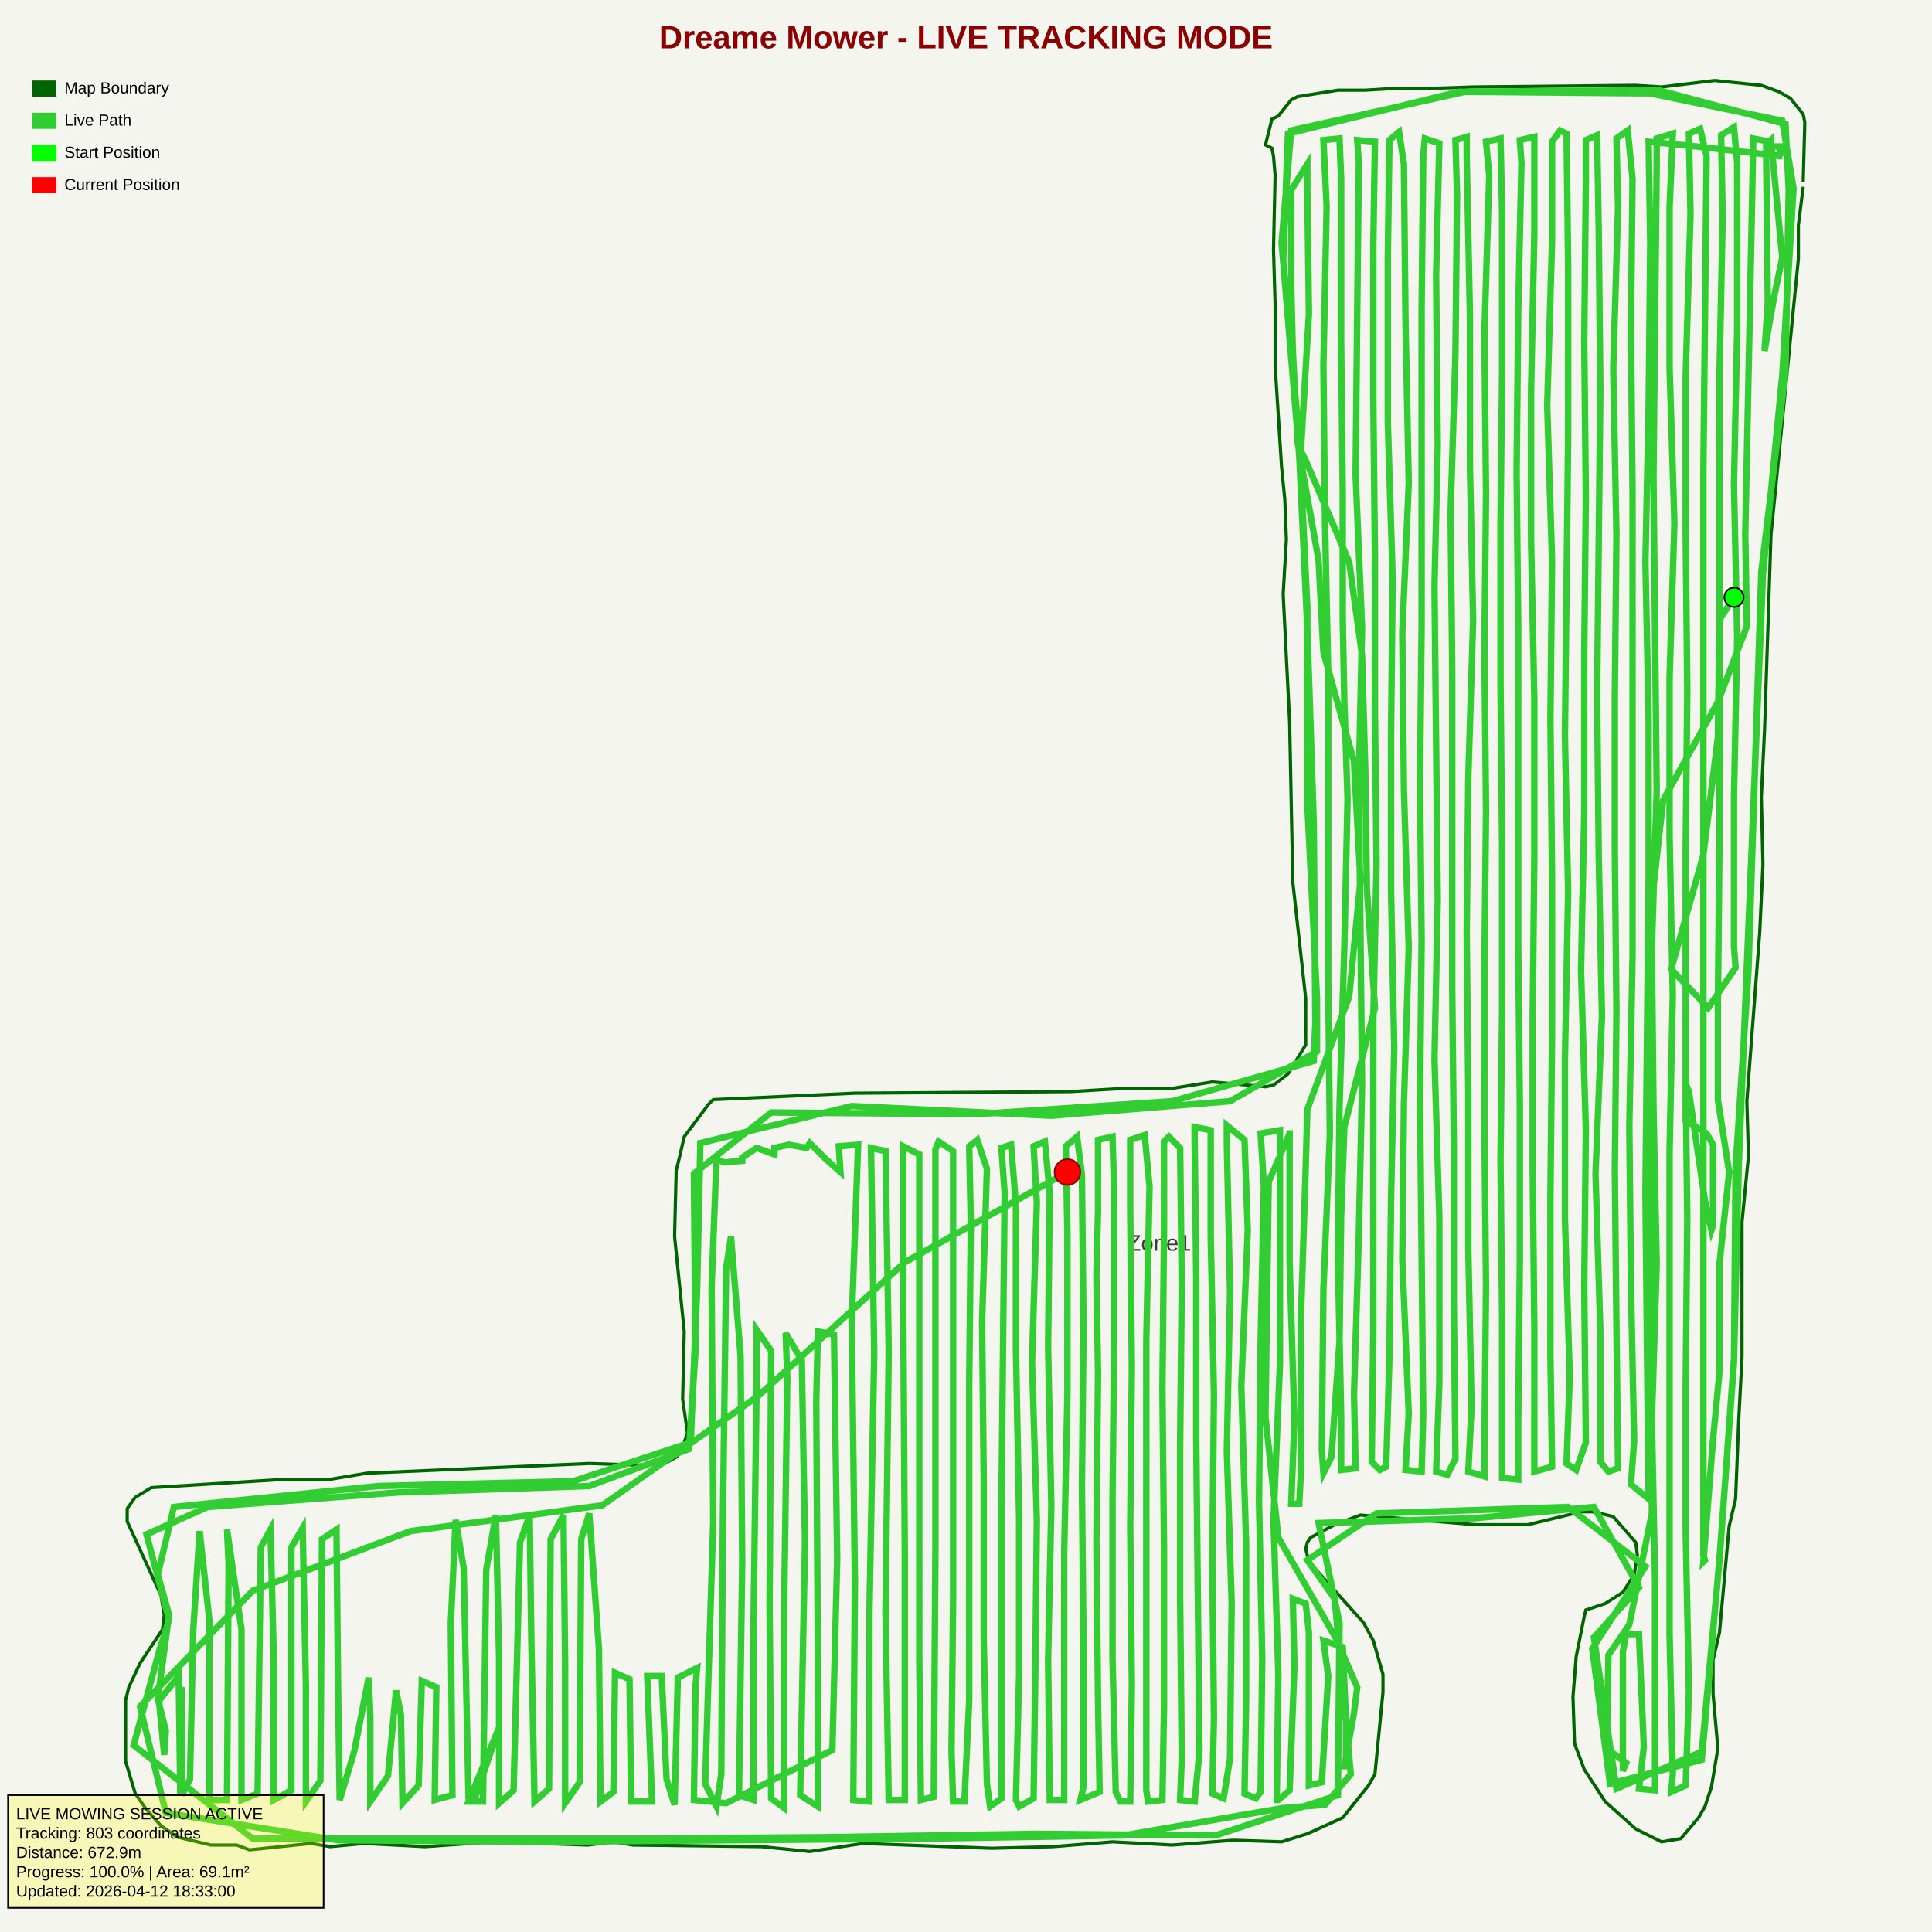
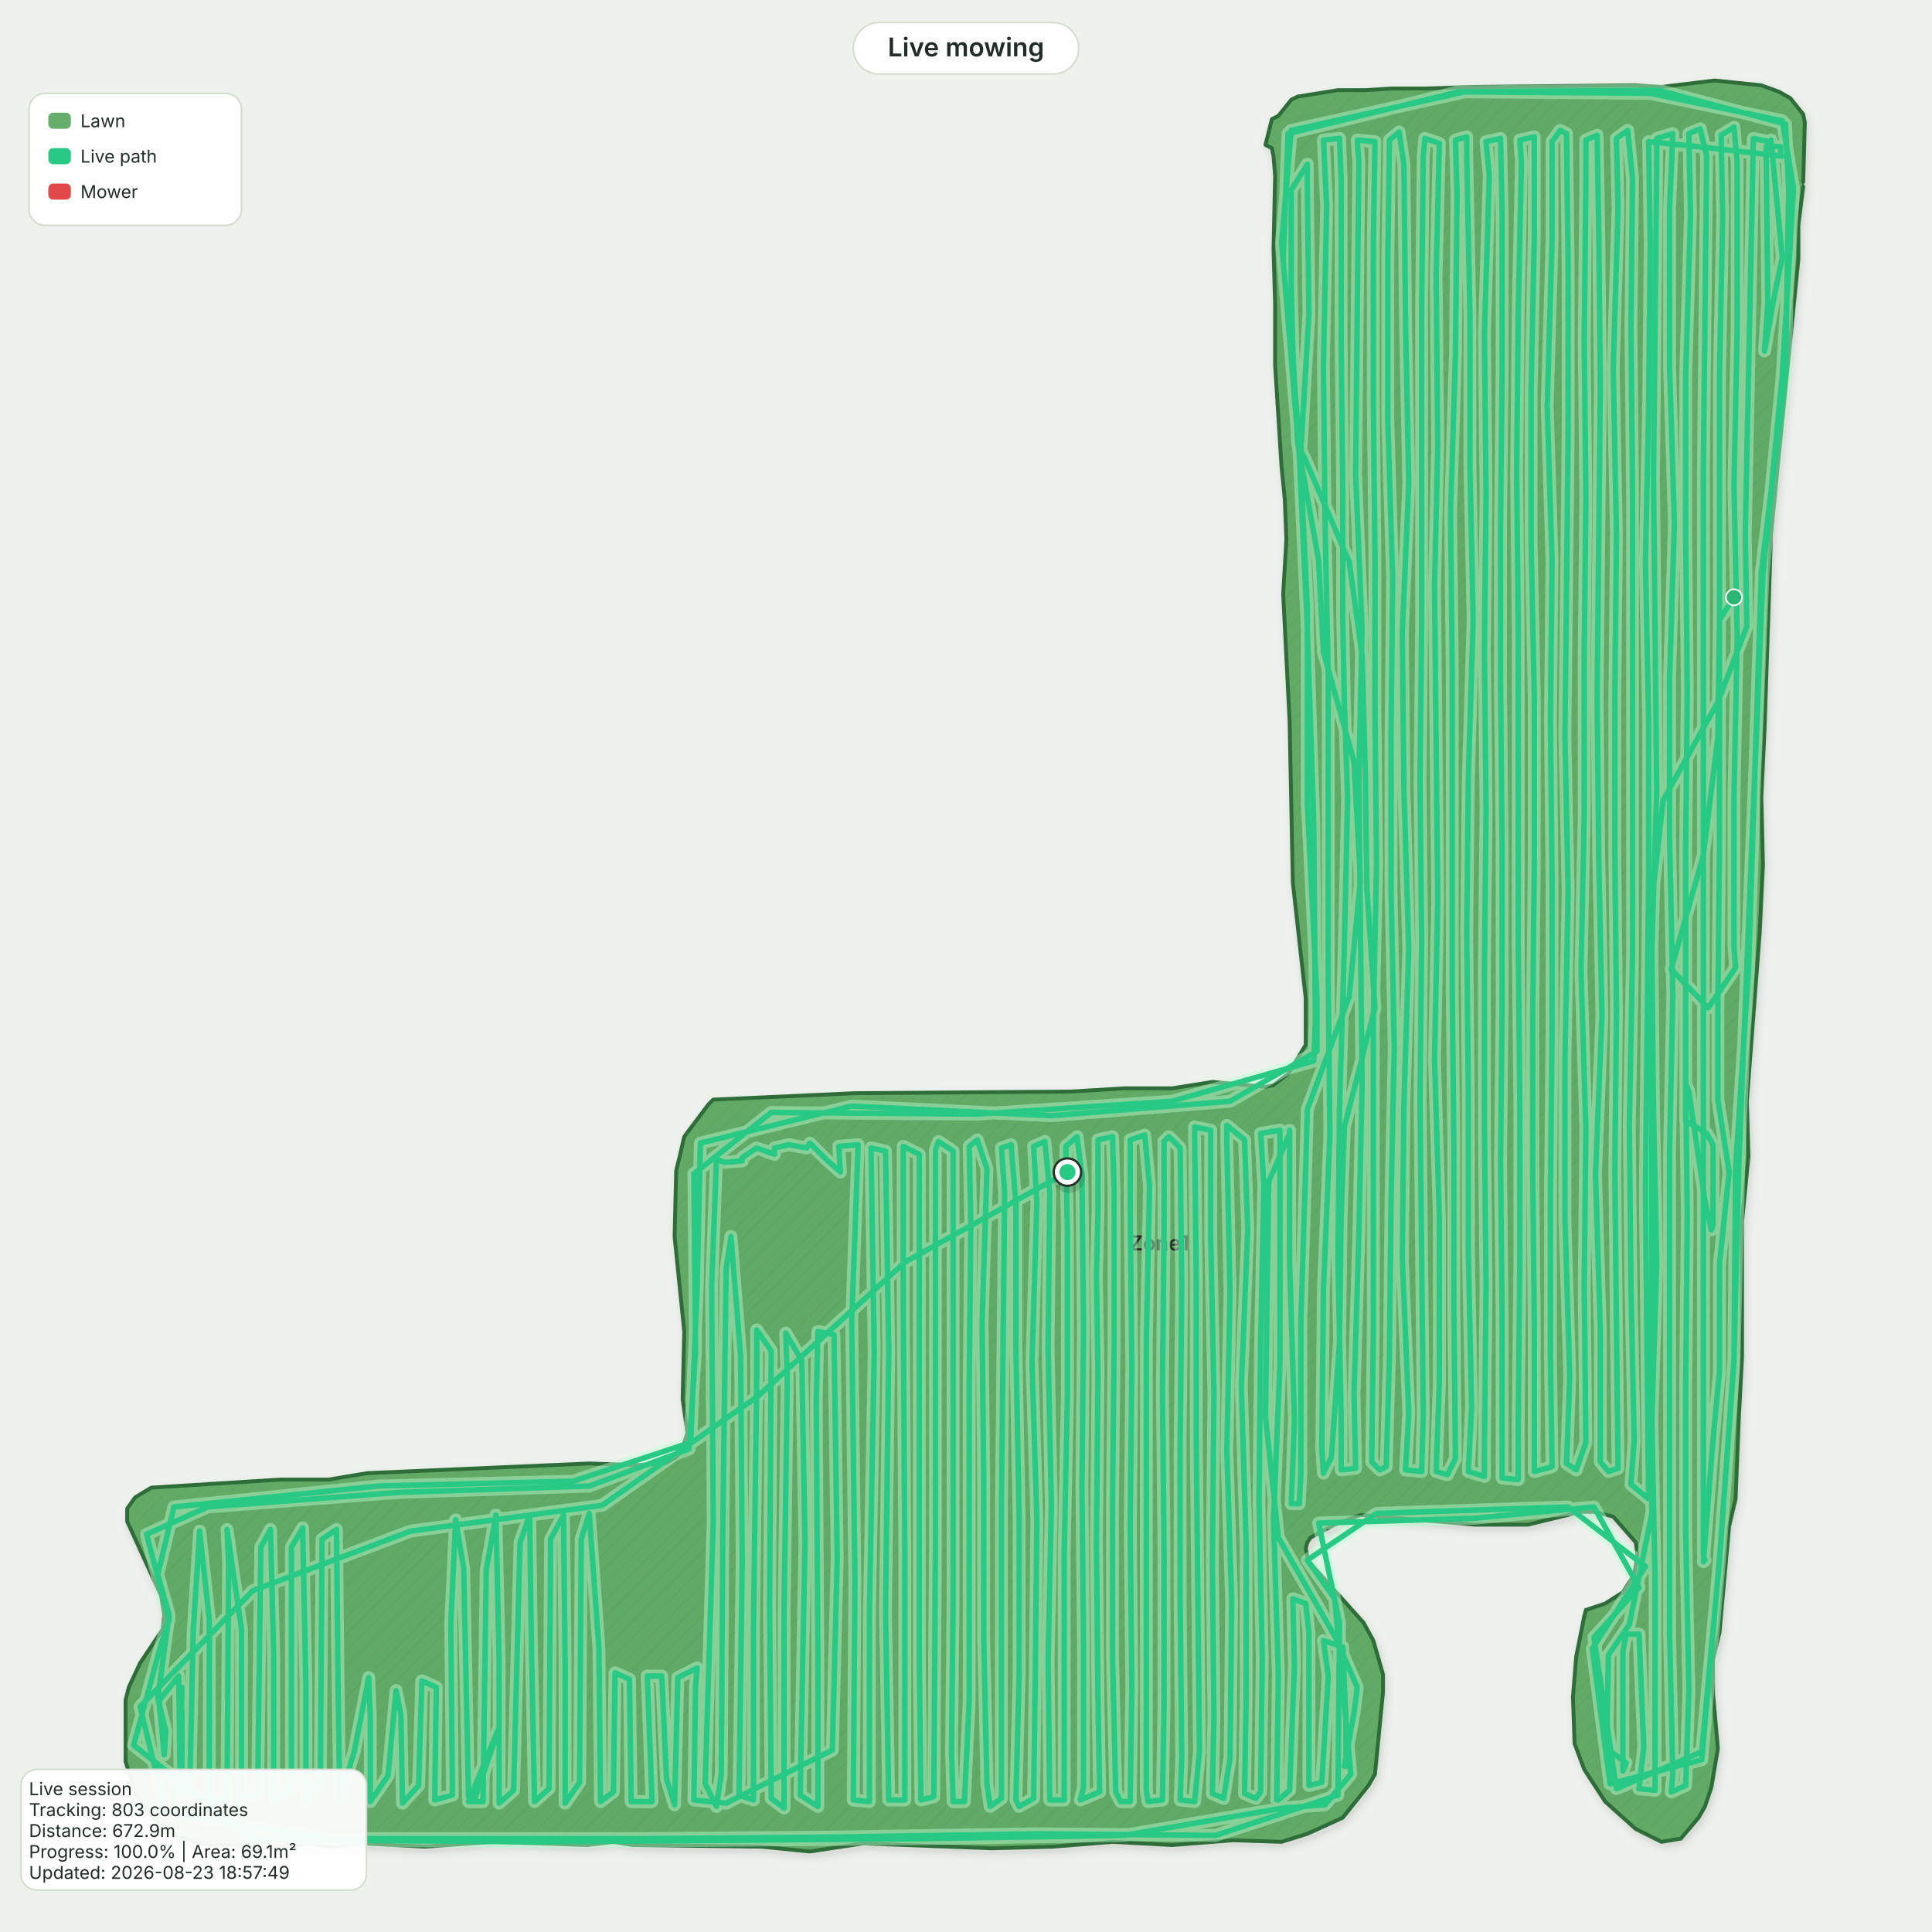
<svg xmlns="http://www.w3.org/2000/svg" width="1200" height="1200" viewBox="0 0 1200 1200">
-   <rect width="100%" height="100%" fill="#f5f5f0" />
-   <path d="M 1120 113 L 1121 76 L 1120 71 L 1112 61 L 1105 57 L 1094 53 L 1065 50 L 1032 54 L 1016 53 L 915 54 L 885 55 L 864 55 L 848 56 L 831 56 L 806 60 L 802 62 L 794 72 L 790 74 L 786 90 L 790 92 L 791 97 L 792 109 L 791 155 L 792 189 L 792 227 L 796 290 L 798 310 L 799 335 L 797 369 L 801 448 L 803 548 L 811 620 L 811 649 L 800 667 L 791 674 L 786 675 L 753 672 L 728 676 L 698 676 L 665 678 L 531 679 L 443 683 L 440 686 L 425 706 L 422 719 L 420 727 L 419 768 L 425 827 L 424 869 L 427 890 L 423 902 L 420 905 L 413 909 L 396 910 L 366 909 L 228 915 L 204 919 L 174 919 L 94 924 L 84 930 L 79 937 L 79 945 L 100 991 L 102 1003 L 101 1012 L 87 1033 L 80 1048 L 78 1056 L 78 1094 L 84 1114 L 91 1124 L 100 1134 L 110 1141 L 131 1146 L 147 1146 L 155 1149 L 193 1145 L 205 1147 L 226 1145 L 264 1147 L 306 1144 L 365 1146 L 381 1144 L 393 1146 L 473 1147 L 503 1150 L 536 1145 L 616 1148 L 654 1147 L 691 1144 L 728 1146 L 766 1143 L 796 1144 L 812 1139 L 834 1129 L 850 1109 L 854 1102 L 859 1051 L 859 1040 L 853 1019 L 847 1008 L 813 970 L 811 962 L 812 958 L 814 955 L 829 947 L 845 941 L 916 947 L 941 947 L 949 947 L 982 939 L 990 939 L 1002 942 L 1016 958 L 1017 966 L 1015 978 L 1008 989 L 997 996 L 985 1000 L 984 1004 L 979 1029 L 977 1054 L 978 1083 L 984 1099 L 997 1119 L 1016 1136 L 1024 1140 L 1032 1144 L 1044 1142 L 1055 1129 L 1059 1122 L 1063 1110 L 1067 1086 L 1064 1052 L 1064 1031 L 1068 1014 L 1074 948 L 1078 931 L 1080 881 L 1082 843 L 1082 759 L 1086 718 L 1085 684 L 1093 579 L 1095 537 L 1094 495 L 1096 453 L 1100 332 L 1117 161 L 1117 140 L 1120 116" stroke="#006400" stroke-width="2" fill="none" />
-   <text x="720" y="772" font-family="Arial, sans-serif" font-size="14" fill="#3c3c3c" text-anchor="middle" dominant-baseline="central">Zone1</text>
-   <path d="M 1077 371 L 1068 385 L 1067 458 L 1058 531 L 1038 602 L 1061 626 L 1078 601 L 1077 588 L 1077 495 L 1079 396 L 1077 301 L 1079 204 L 1079 101 L 1077 79 L 1069 84 L 1070 134 L 1068 233 L 1068 331 L 1068 429 L 1068 521 L 1067 626 L 1067 683 L 1074 728 L 1068 785 L 1068 852 L 1064 894 L 1058 970 L 1059 969 L 1058 966 L 1058 877 L 1058 779 L 1058 683 L 1058 584 L 1058 486 L 1058 387 L 1058 292 L 1059 195 L 1060 97 L 1056 80 L 1049 83 L 1050 133 L 1047 233 L 1047 332 L 1048 429 L 1047 527 L 1047 626 L 1047 696 L 1060 704 L 1064 711 L 1064 761 L 1063 764 L 1059 746 L 1049 678 L 1047 673 L 1047 674 L 1048 756 L 1047 861 L 1047 951 L 1049 1050 L 1047 1109 L 1038 1113 L 1039 1102 L 1037 1015 L 1037 910 L 1037 814 L 1037 715 L 1039 618 L 1037 519 L 1037 421 L 1040 325 L 1037 228 L 1037 129 L 1039 83 L 1029 86 L 1029 102 L 1028 197 L 1027 296 L 1028 394 L 1029 491 L 1026 589 L 1027 688 L 1029 785 L 1026 882 L 1028 982 L 1028 1079 L 1028 1112 L 1018 1111 L 1021 1085 L 1018 1015 L 1010 1015 L 1008 1026 L 1008 1100 L 1010 1095 L 998 1086 L 999 1028 L 1012 1009 L 1026 940 L 1026 868 L 1026 793 L 1026 716 L 1026 647 L 1025 569 L 1033 497 L 1067 436 L 1085 389 L 1084 332 L 1086 235 L 1088 137 L 1089 86 L 1099 88 L 1100 87 L 1107 160 L 1102 184 L 1096 218 L 1098 188 L 1097 97 L 1097 91 L 1106 91 L 1106 97 L 1107 97 L 1054 91 L 1024 88 L 1025 152 L 1024 252 L 1022 349 L 1024 447 L 1024 544 L 1023 642 L 1022 741 L 1023 840 L 1024 931 L 1013 922 L 1015 895 L 1013 798 L 1012 699 L 1014 594 L 1014 495 L 1014 395 L 1014 306 L 1013 203 L 1014 111 L 1011 81 L 1004 86 L 1005 129 L 1002 229 L 1004 332 L 1003 432 L 1003 529 L 1004 628 L 1003 727 L 1004 825 L 1005 912 L 999 914 L 994 908 L 994 827 L 991 729 L 995 631 L 993 532 L 992 432 L 993 336 L 994 242 L 993 143 L 992 84 L 985 87 L 985 112 L 984 212 L 985 309 L 984 406 L 984 505 L 982 603 L 985 701 L 984 799 L 985 896 L 979 913 L 973 909 L 975 855 L 972 757 L 972 658 L 974 554 L 972 457 L 973 365 L 974 270 L 974 165 L 973 83 L 969 81 L 964 88 L 964 150 L 961 252 L 964 348 L 963 447 L 964 545 L 964 643 L 963 742 L 963 842 L 964 911 L 953 914 L 953 910 L 953 825 L 952 728 L 952 631 L 953 532 L 953 434 L 951 337 L 951 242 L 953 145 L 953 85 L 944 87 L 945 101 L 943 193 L 942 293 L 943 390 L 943 489 L 943 588 L 944 686 L 944 784 L 943 882 L 943 919 L 933 918 L 933 907 L 933 818 L 932 721 L 933 626 L 933 527 L 932 423 L 932 326 L 933 231 L 933 132 L 932 86 L 923 88 L 925 109 L 922 207 L 923 307 L 922 404 L 923 503 L 922 602 L 922 700 L 923 799 L 922 898 L 922 917 L 912 914 L 914 874 L 912 776 L 912 679 L 911 580 L 912 483 L 915 385 L 913 290 L 913 196 L 911 97 L 911 85 L 904 87 L 905 121 L 904 220 L 901 318 L 902 416 L 902 515 L 902 614 L 903 711 L 903 809 L 904 906 L 899 916 L 892 914 L 894 859 L 894 756 L 891 658 L 893 559 L 892 462 L 891 364 L 893 277 L 892 171 L 894 89 L 885 86 L 884 97 L 883 191 L 883 291 L 883 388 L 882 485 L 883 584 L 882 683 L 883 781 L 884 879 L 883 914 L 873 913 L 875 878 L 871 782 L 872 686 L 875 589 L 872 490 L 871 393 L 875 300 L 873 201 L 872 102 L 869 82 L 863 87 L 862 160 L 862 262 L 865 359 L 864 456 L 864 553 L 866 651 L 864 745 L 863 843 L 861 911 L 857 913 L 852 908 L 853 825 L 853 730 L 853 633 L 855 537 L 854 441 L 854 345 L 853 249 L 853 151 L 854 88 L 843 87 L 844 101 L 843 194 L 842 295 L 846 390 L 844 484 L 845 577 L 846 674 L 844 767 L 841 866 L 842 912 L 833 913 L 833 879 L 831 782 L 832 688 L 835 588 L 837 496 L 835 436 L 834 384 L 834 306 L 833 211 L 833 111 L 832 86 L 822 87 L 824 128 L 822 227 L 823 325 L 825 420 L 825 516 L 825 610 L 826 705 L 822 801 L 821 900 L 822 915 L 827 905 L 832 833 L 833 756 L 835 700 L 854 626 L 849 552 L 848 479 L 846 407 L 838 349 L 811 286 L 808 280 L 813 195 L 812 117 L 812 102 L 802 118 L 802 177 L 803 218 L 806 275 L 819 348 L 822 405 L 841 473 L 845 547 L 838 619 L 812 689 L 811 725 L 808 820 L 808 915 L 807 934 L 802 934 L 804 882 L 801 784 L 801 702 L 801 704 L 788 734 L 787 807 L 786 880 L 794 955 L 830 1018 L 843 1048 L 841 1064 L 835 1097 L 836 1097 L 836 1068 L 834 1023 L 822 1019 L 825 1041 L 821 1107 L 813 1109 L 813 1103 L 813 1014 L 811 996 L 803 993 L 804 1035 L 801 1112 L 794 1118 L 793 1118 L 794 1040 L 791 944 L 795 847 L 795 751 L 795 702 L 783 704 L 785 736 L 783 834 L 782 932 L 784 1030 L 783 1113 L 780 1117 L 773 1114 L 774 1055 L 774 959 L 771 861 L 775 764 L 773 708 L 762 699 L 762 710 L 764 803 L 762 901 L 765 995 L 764 1092 L 760 1117 L 753 1114 L 754 1067 L 753 970 L 754 866 L 752 768 L 752 702 L 742 700 L 742 706 L 743 794 L 743 893 L 744 992 L 745 1088 L 742 1119 L 733 1118 L 734 1092 L 733 994 L 733 897 L 734 799 L 733 713 L 726 706 L 723 709 L 723 764 L 722 863 L 723 962 L 723 1060 L 722 1118 L 713 1119 L 712 1112 L 712 1027 L 712 931 L 712 832 L 714 737 L 711 705 L 702 708 L 702 751 L 703 850 L 702 948 L 703 1047 L 702 1119 L 696 1119 L 693 1113 L 691 1029 L 691 933 L 692 835 L 692 739 L 691 706 L 682 708 L 682 752 L 681 792 L 682 853 L 681 958 L 682 1057 L 683 1113 L 671 1118 L 673 1110 L 673 1021 L 672 923 L 673 825 L 672 730 L 669 706 L 662 712 L 663 767 L 663 866 L 661 964 L 661 1061 L 661 1118 L 652 1118 L 652 1116 L 651 1031 L 653 935 L 651 837 L 652 741 L 649 709 L 642 712 L 644 747 L 641 846 L 644 944 L 643 1043 L 642 1117 L 633 1122 L 631 1118 L 633 1040 L 633 943 L 631 837 L 631 748 L 628 711 L 622 713 L 624 741 L 623 837 L 622 935 L 622 1041 L 622 1117 L 615 1122 L 613 1108 L 611 1018 L 611 919 L 610 821 L 613 726 L 607 708 L 602 712 L 603 760 L 602 859 L 602 957 L 602 1056 L 599 1119 L 592 1119 L 591 1088 L 592 993 L 592 895 L 592 799 L 592 715 L 583 709 L 581 714 L 581 962 L 580 1116 L 572 1118 L 571 1032 L 571 870 L 571 717 L 561 712 L 561 809 L 562 967 L 562 1118 L 552 1118 L 550 1001 L 552 839 L 550 715 L 541 713 L 543 840 L 540 1002 L 540 1119 L 530 1118 L 531 982 L 529 821 L 533 711 L 521 712 L 522 728 L 513 720 L 503 710 L 501 713 L 490 711 L 481 713 L 481 717 L 470 713 L 461 719 L 461 721 L 450 722 L 445 720 L 442 799 L 443 945 L 438 1108 L 445 1122 L 448 1102 L 449 945 L 451 788 L 454 768 L 460 842 L 461 970 L 459 1115 L 468 1118 L 468 1011 L 470 856 L 470 826 L 479 839 L 478 997 L 479 1117 L 487 1123 L 487 1002 L 489 856 L 488 828 L 498 845 L 500 958 L 497 1115 L 508 1122 L 508 1030 L 507 870 L 508 827 L 518 829 L 520 968 L 517 1087 L 451 1120 L 431 1118 L 432 1047 L 433 1036 L 421 1042 L 419 1121 L 414 1105 L 411 1041 L 402 1041 L 405 1119 L 392 1119 L 391 1043 L 382 1039 L 381 1113 L 373 1119 L 372 1024 L 366 940 L 361 956 L 360 1107 L 351 1120 L 351 1033 L 350 941 L 342 956 L 341 1111 L 332 1119 L 330 1018 L 329 941 L 323 958 L 319 1112 L 310 1120 L 310 1030 L 308 941 L 302 975 L 300 1119 L 291 1119 L 310 1073 L 295 1117 L 291 1116 L 288 974 L 283 944 L 280 1008 L 281 1115 L 270 1118 L 271 1048 L 262 1044 L 260 1109 L 250 1120 L 249 1065 L 246 1050 L 241 1103 L 230 1119 L 230 1066 L 229 1042 L 220 1088 L 211 1118 L 210 1050 L 209 950 L 200 956 L 199 1106 L 190 1119 L 190 1047 L 188 949 L 181 961 L 181 1112 L 170 1118 L 170 1028 L 168 950 L 162 961 L 160 1114 L 150 1118 L 150 1012 L 141 950 L 142 971 L 141 1118 L 130 1118 L 130 1006 L 124 951 L 120 1013 L 118 1105 L 113 1115 L 113 1064 L 112 1050 L 113 1048 L 112 1113 L 112 1115 L 111 1041 L 99 1056 L 99 1059 L 102 1090 L 103 1075 L 98 1055 L 105 1003 L 98 978 L 108 936 L 235 923 L 356 920 L 429 896 L 433 801 L 435 710 L 529 687 L 653 693 L 764 684 L 818 653 L 818 620 L 812 499 L 812 377 L 807 273 L 796 151 L 802 81 L 910 57 L 1030 56 L 1109 77 L 1111 118 L 1109 231 L 1094 355 L 1090 478 L 1085 600 L 1080 723 L 1077 844 L 1068 969 L 1057 1088 L 1004 1111 L 990 1017 L 1018 986 L 990 936 L 916 943 L 819 946 L 832 1008 L 831 1115 L 755 1140 L 644 1139 L 521 1141 L 399 1142 L 277 1142 L 157 1142 L 83 1084 L 99 1025 L 105 1006 L 91 953 L 129 936 L 247 927 L 366 923 L 428 900 L 432 839 L 431 729 L 479 691 L 607 692 L 728 684 L 816 659 L 817 635 L 816 511 L 812 390 L 807 283 L 797 162 L 800 83 L 906 57 L 1025 58 L 1107 75 L 1114 117 L 1107 233 L 1095 357 L 1090 479 L 1086 603 L 1078 725 L 1077 846 L 1068 968 L 1057 1093 L 1000 1108 L 989 1024 L 1022 973 L 974 936 L 855 940 L 812 969 L 829 993 L 839 1102 L 823 1121 L 797 1123 L 698 1140 L 575 1142 L 455 1143 L 333 1144 L 210 1143 L 103 1126 L 87 1060 L 157 988 L 255 951 L 374 935 L 471 867 L 562 784 L 663 728" stroke="#32cd32" stroke-width="4" fill="none" />
-   <circle cx="1077" cy="371" r="6" fill="#00ff00" stroke="#000000" />
-   <circle cx="663" cy="728" r="8" fill="#ff0000" stroke="#8b0000" />
-   <text x="600" y="30" font-family="Arial, sans-serif" font-size="20" font-weight="bold" fill="#8b0000" text-anchor="middle">Dreame Mower - LIVE TRACKING MODE</text>
-   <rect x="20" y="50" width="15" height="10" fill="#006400" />
-   <text x="40" y="58" font-family="Arial, sans-serif" font-size="10" fill="#000000">Map Boundary</text>
-   <rect x="20" y="70" width="15" height="10" fill="#32cd32" />
-   <text x="40" y="78" font-family="Arial, sans-serif" font-size="10" fill="#000000">Live Path</text>
-   <rect x="20" y="90" width="15" height="10" fill="#00ff00" />
-   <text x="40" y="98" font-family="Arial, sans-serif" font-size="10" fill="#000000">Start Position</text>
-   <rect x="20" y="110" width="15" height="10" fill="#ff0000" />
-   <text x="40" y="118" font-family="Arial, sans-serif" font-size="10" fill="#000000">Current Position</text>
+   <rect width="100%" height="100%" fill="#eef2ec" />
+   <defs>
+     <filter id="lawnShadow" x="-10%" y="-10%" width="120%" height="120%">
+       <feDropShadow dx="1.4" dy="2.6" stdDeviation="3.2" flood-color="#243028" flood-opacity="0.20" />
+     </filter>
+     <pattern id="grassHatch" width="10" height="10" patternUnits="userSpaceOnUse">
+       <path d="M-1 1 L1 -1 M0 10 L10 0 M9 11 L11 9" stroke="#3f7d45" stroke-width="0.55" opacity="0.16" />
+     </pattern>
+   </defs>
+   <polygon points="1120,113 1121,76 1120,71 1112,61 1105,57 1094,53 1065,50 1032,54 1016,53 915,54 885,55 864,55 848,56 831,56 806,60 802,62 794,72 790,74 786,90 790,92 791,97 792,109 791,155 792,189 792,227 796,290 798,310 799,335 797,369 801,448 803,548 811,620 811,649 800,667 791,674 786,675 753,672 728,676 698,676 665,678 531,679 443,683 440,686 425,706 422,719 420,727 419,768 425,827 424,869 427,890 423,902 420,905 413,909 396,910 366,909 228,915 204,919 174,919 94,924 84,930 79,937 79,945 100,991 102,1003 101,1012 87,1033 80,1048 78,1056 78,1094 84,1114 91,1124 100,1134 110,1141 131,1146 147,1146 155,1149 193,1145 205,1147 226,1145 264,1147 306,1144 365,1146 381,1144 393,1146 473,1147 503,1150 536,1145 616,1148 654,1147 691,1144 728,1146 766,1143 796,1144 812,1139 834,1129 850,1109 854,1102 859,1051 859,1040 853,1019 847,1008 813,970 811,962 812,958 814,955 829,947 845,941 916,947 941,947 949,947 982,939 990,939 1002,942 1016,958 1017,966 1015,978 1008,989 997,996 985,1000 984,1004 979,1029 977,1054 978,1083 984,1099 997,1119 1016,1136 1024,1140 1032,1144 1044,1142 1055,1129 1059,1122 1063,1110 1067,1086 1064,1052 1064,1031 1068,1014 1074,948 1078,931 1080,881 1082,843 1082,759 1086,718 1085,684 1093,579 1095,537 1094,495 1096,453 1100,332 1117,161 1117,140 1120,116" fill="#56a45ce6" stroke="none" stroke-linejoin="round" filter="url(#lawnShadow)" />
+   <polygon points="1120,113 1121,76 1120,71 1112,61 1105,57 1094,53 1065,50 1032,54 1016,53 915,54 885,55 864,55 848,56 831,56 806,60 802,62 794,72 790,74 786,90 790,92 791,97 792,109 791,155 792,189 792,227 796,290 798,310 799,335 797,369 801,448 803,548 811,620 811,649 800,667 791,674 786,675 753,672 728,676 698,676 665,678 531,679 443,683 440,686 425,706 422,719 420,727 419,768 425,827 424,869 427,890 423,902 420,905 413,909 396,910 366,909 228,915 204,919 174,919 94,924 84,930 79,937 79,945 100,991 102,1003 101,1012 87,1033 80,1048 78,1056 78,1094 84,1114 91,1124 100,1134 110,1141 131,1146 147,1146 155,1149 193,1145 205,1147 226,1145 264,1147 306,1144 365,1146 381,1144 393,1146 473,1147 503,1150 536,1145 616,1148 654,1147 691,1144 728,1146 766,1143 796,1144 812,1139 834,1129 850,1109 854,1102 859,1051 859,1040 853,1019 847,1008 813,970 811,962 812,958 814,955 829,947 845,941 916,947 941,947 949,947 982,939 990,939 1002,942 1016,958 1017,966 1015,978 1008,989 997,996 985,1000 984,1004 979,1029 977,1054 978,1083 984,1099 997,1119 1016,1136 1024,1140 1032,1144 1044,1142 1055,1129 1059,1122 1063,1110 1067,1086 1064,1052 1064,1031 1068,1014 1074,948 1078,931 1080,881 1082,843 1082,759 1086,718 1085,684 1093,579 1095,537 1094,495 1096,453 1100,332 1117,161 1117,140 1120,116" fill="url(#grassHatch)" stroke="#2e6c3a" stroke-linejoin="round" />
+   <path d="M 1120 113 L 1121 76 L 1120 71 L 1112 61 L 1105 57 L 1094 53 L 1065 50 L 1032 54 L 1016 53 L 915 54 L 885 55 L 864 55 L 848 56 L 831 56 L 806 60 L 802 62 L 794 72 L 790 74 L 786 90 L 790 92 L 791 97 L 792 109 L 791 155 L 792 189 L 792 227 L 796 290 L 798 310 L 799 335 L 797 369 L 801 448 L 803 548 L 811 620 L 811 649 L 800 667 L 791 674 L 786 675 L 753 672 L 728 676 L 698 676 L 665 678 L 531 679 L 443 683 L 440 686 L 425 706 L 422 719 L 420 727 L 419 768 L 425 827 L 424 869 L 427 890 L 423 902 L 420 905 L 413 909 L 396 910 L 366 909 L 228 915 L 204 919 L 174 919 L 94 924 L 84 930 L 79 937 L 79 945 L 100 991 L 102 1003 L 101 1012 L 87 1033 L 80 1048 L 78 1056 L 78 1094 L 84 1114 L 91 1124 L 100 1134 L 110 1141 L 131 1146 L 147 1146 L 155 1149 L 193 1145 L 205 1147 L 226 1145 L 264 1147 L 306 1144 L 365 1146 L 381 1144 L 393 1146 L 473 1147 L 503 1150 L 536 1145 L 616 1148 L 654 1147 L 691 1144 L 728 1146 L 766 1143 L 796 1144 L 812 1139 L 834 1129 L 850 1109 L 854 1102 L 859 1051 L 859 1040 L 853 1019 L 847 1008 L 813 970 L 811 962 L 812 958 L 814 955 L 829 947 L 845 941 L 916 947 L 941 947 L 949 947 L 982 939 L 990 939 L 1002 942 L 1016 958 L 1017 966 L 1015 978 L 1008 989 L 997 996 L 985 1000 L 984 1004 L 979 1029 L 977 1054 L 978 1083 L 984 1099 L 997 1119 L 1016 1136 L 1024 1140 L 1032 1144 L 1044 1142 L 1055 1129 L 1059 1122 L 1063 1110 L 1067 1086 L 1064 1052 L 1064 1031 L 1068 1014 L 1074 948 L 1078 931 L 1080 881 L 1082 843 L 1082 759 L 1086 718 L 1085 684 L 1093 579 L 1095 537 L 1094 495 L 1096 453 L 1100 332 L 1117 161 L 1117 140 L 1120 116" stroke="#2e6c3a" stroke-width="2.4" fill="none" stroke-linecap="round" stroke-linejoin="round" />
+   <text x="720" y="772" font-family="Inter, Segoe UI, Helvetica, Arial, sans-serif" font-size="13" font-weight="600" fill="#243028" text-anchor="middle" dominant-baseline="central">Zone1</text>
+   <path d="M 1077 371 L 1068 385 L 1067 458 L 1058 531 L 1038 602 L 1061 626 L 1078 601 L 1077 588 L 1077 495 L 1079 396 L 1077 301 L 1079 204 L 1079 101 L 1077 79 L 1069 84 L 1070 134 L 1068 233 L 1068 331 L 1068 429 L 1068 521 L 1067 626 L 1067 683 L 1074 728 L 1068 785 L 1068 852 L 1064 894 L 1058 970 L 1059 969 L 1058 966 L 1058 877 L 1058 779 L 1058 683 L 1058 584 L 1058 486 L 1058 387 L 1058 292 L 1059 195 L 1060 97 L 1056 80 L 1049 83 L 1050 133 L 1047 233 L 1047 332 L 1048 429 L 1047 527 L 1047 626 L 1047 696 L 1060 704 L 1064 711 L 1064 761 L 1063 764 L 1059 746 L 1049 678 L 1047 673 L 1047 674 L 1048 756 L 1047 861 L 1047 951 L 1049 1050 L 1047 1109 L 1038 1113 L 1039 1102 L 1037 1015 L 1037 910 L 1037 814 L 1037 715 L 1039 618 L 1037 519 L 1037 421 L 1040 325 L 1037 228 L 1037 129 L 1039 83 L 1029 86 L 1029 102 L 1028 197 L 1027 296 L 1028 394 L 1029 491 L 1026 589 L 1027 688 L 1029 785 L 1026 882 L 1028 982 L 1028 1079 L 1028 1112 L 1018 1111 L 1021 1085 L 1018 1015 L 1010 1015 L 1008 1026 L 1008 1100 L 1010 1095 L 998 1086 L 999 1028 L 1012 1009 L 1026 940 L 1026 868 L 1026 793 L 1026 716 L 1026 647 L 1025 569 L 1033 497 L 1067 436 L 1085 389 L 1084 332 L 1086 235 L 1088 137 L 1089 86 L 1099 88 L 1100 87 L 1107 160 L 1102 184 L 1096 218 L 1098 188 L 1097 97 L 1097 91 L 1106 91 L 1106 97 L 1107 97 L 1054 91 L 1024 88 L 1025 152 L 1024 252 L 1022 349 L 1024 447 L 1024 544 L 1023 642 L 1022 741 L 1023 840 L 1024 931 L 1013 922 L 1015 895 L 1013 798 L 1012 699 L 1014 594 L 1014 495 L 1014 395 L 1014 306 L 1013 203 L 1014 111 L 1011 81 L 1004 86 L 1005 129 L 1002 229 L 1004 332 L 1003 432 L 1003 529 L 1004 628 L 1003 727 L 1004 825 L 1005 912 L 999 914 L 994 908 L 994 827 L 991 729 L 995 631 L 993 532 L 992 432 L 993 336 L 994 242 L 993 143 L 992 84 L 985 87 L 985 112 L 984 212 L 985 309 L 984 406 L 984 505 L 982 603 L 985 701 L 984 799 L 985 896 L 979 913 L 973 909 L 975 855 L 972 757 L 972 658 L 974 554 L 972 457 L 973 365 L 974 270 L 974 165 L 973 83 L 969 81 L 964 88 L 964 150 L 961 252 L 964 348 L 963 447 L 964 545 L 964 643 L 963 742 L 963 842 L 964 911 L 953 914 L 953 910 L 953 825 L 952 728 L 952 631 L 953 532 L 953 434 L 951 337 L 951 242 L 953 145 L 953 85 L 944 87 L 945 101 L 943 193 L 942 293 L 943 390 L 943 489 L 943 588 L 944 686 L 944 784 L 943 882 L 943 919 L 933 918 L 933 907 L 933 818 L 932 721 L 933 626 L 933 527 L 932 423 L 932 326 L 933 231 L 933 132 L 932 86 L 923 88 L 925 109 L 922 207 L 923 307 L 922 404 L 923 503 L 922 602 L 922 700 L 923 799 L 922 898 L 922 917 L 912 914 L 914 874 L 912 776 L 912 679 L 911 580 L 912 483 L 915 385 L 913 290 L 913 196 L 911 97 L 911 85 L 904 87 L 905 121 L 904 220 L 901 318 L 902 416 L 902 515 L 902 614 L 903 711 L 903 809 L 904 906 L 899 916 L 892 914 L 894 859 L 894 756 L 891 658 L 893 559 L 892 462 L 891 364 L 893 277 L 892 171 L 894 89 L 885 86 L 884 97 L 883 191 L 883 291 L 883 388 L 882 485 L 883 584 L 882 683 L 883 781 L 884 879 L 883 914 L 873 913 L 875 878 L 871 782 L 872 686 L 875 589 L 872 490 L 871 393 L 875 300 L 873 201 L 872 102 L 869 82 L 863 87 L 862 160 L 862 262 L 865 359 L 864 456 L 864 553 L 866 651 L 864 745 L 863 843 L 861 911 L 857 913 L 852 908 L 853 825 L 853 730 L 853 633 L 855 537 L 854 441 L 854 345 L 853 249 L 853 151 L 854 88 L 843 87 L 844 101 L 843 194 L 842 295 L 846 390 L 844 484 L 845 577 L 846 674 L 844 767 L 841 866 L 842 912 L 833 913 L 833 879 L 831 782 L 832 688 L 835 588 L 837 496 L 835 436 L 834 384 L 834 306 L 833 211 L 833 111 L 832 86 L 822 87 L 824 128 L 822 227 L 823 325 L 825 420 L 825 516 L 825 610 L 826 705 L 822 801 L 821 900 L 822 915 L 827 905 L 832 833 L 833 756 L 835 700 L 854 626 L 849 552 L 848 479 L 846 407 L 838 349 L 811 286 L 808 280 L 813 195 L 812 117 L 812 102 L 802 118 L 802 177 L 803 218 L 806 275 L 819 348 L 822 405 L 841 473 L 845 547 L 838 619 L 812 689 L 811 725 L 808 820 L 808 915 L 807 934 L 802 934 L 804 882 L 801 784 L 801 702 L 801 704 L 788 734 L 787 807 L 786 880 L 794 955 L 830 1018 L 843 1048 L 841 1064 L 835 1097 L 836 1097 L 836 1068 L 834 1023 L 822 1019 L 825 1041 L 821 1107 L 813 1109 L 813 1103 L 813 1014 L 811 996 L 803 993 L 804 1035 L 801 1112 L 794 1118 L 793 1118 L 794 1040 L 791 944 L 795 847 L 795 751 L 795 702 L 783 704 L 785 736 L 783 834 L 782 932 L 784 1030 L 783 1113 L 780 1117 L 773 1114 L 774 1055 L 774 959 L 771 861 L 775 764 L 773 708 L 762 699 L 762 710 L 764 803 L 762 901 L 765 995 L 764 1092 L 760 1117 L 753 1114 L 754 1067 L 753 970 L 754 866 L 752 768 L 752 702 L 742 700 L 742 706 L 743 794 L 743 893 L 744 992 L 745 1088 L 742 1119 L 733 1118 L 734 1092 L 733 994 L 733 897 L 734 799 L 733 713 L 726 706 L 723 709 L 723 764 L 722 863 L 723 962 L 723 1060 L 722 1118 L 713 1119 L 712 1112 L 712 1027 L 712 931 L 712 832 L 714 737 L 711 705 L 702 708 L 702 751 L 703 850 L 702 948 L 703 1047 L 702 1119 L 696 1119 L 693 1113 L 691 1029 L 691 933 L 692 835 L 692 739 L 691 706 L 682 708 L 682 752 L 681 792 L 682 853 L 681 958 L 682 1057 L 683 1113 L 671 1118 L 673 1110 L 673 1021 L 672 923 L 673 825 L 672 730 L 669 706 L 662 712 L 663 767 L 663 866 L 661 964 L 661 1061 L 661 1118 L 652 1118 L 652 1116 L 651 1031 L 653 935 L 651 837 L 652 741 L 649 709 L 642 712 L 644 747 L 641 846 L 644 944 L 643 1043 L 642 1117 L 633 1122 L 631 1118 L 633 1040 L 633 943 L 631 837 L 631 748 L 628 711 L 622 713 L 624 741 L 623 837 L 622 935 L 622 1041 L 622 1117 L 615 1122 L 613 1108 L 611 1018 L 611 919 L 610 821 L 613 726 L 607 708 L 602 712 L 603 760 L 602 859 L 602 957 L 602 1056 L 599 1119 L 592 1119 L 591 1088 L 592 993 L 592 895 L 592 799 L 592 715 L 583 709 L 581 714 L 581 962 L 580 1116 L 572 1118 L 571 1032 L 571 870 L 571 717 L 561 712 L 561 809 L 562 967 L 562 1118 L 552 1118 L 550 1001 L 552 839 L 550 715 L 541 713 L 543 840 L 540 1002 L 540 1119 L 530 1118 L 531 982 L 529 821 L 533 711 L 521 712 L 522 728 L 513 720 L 503 710 L 501 713 L 490 711 L 481 713 L 481 717 L 470 713 L 461 719 L 461 721 L 450 722 L 445 720 L 442 799 L 443 945 L 438 1108 L 445 1122 L 448 1102 L 449 945 L 451 788 L 454 768 L 460 842 L 461 970 L 459 1115 L 468 1118 L 468 1011 L 470 856 L 470 826 L 479 839 L 478 997 L 479 1117 L 487 1123 L 487 1002 L 489 856 L 488 828 L 498 845 L 500 958 L 497 1115 L 508 1122 L 508 1030 L 507 870 L 508 827 L 518 829 L 520 968 L 517 1087 L 451 1120 L 431 1118 L 432 1047 L 433 1036 L 421 1042 L 419 1121 L 414 1105 L 411 1041 L 402 1041 L 405 1119 L 392 1119 L 391 1043 L 382 1039 L 381 1113 L 373 1119 L 372 1024 L 366 940 L 361 956 L 360 1107 L 351 1120 L 351 1033 L 350 941 L 342 956 L 341 1111 L 332 1119 L 330 1018 L 329 941 L 323 958 L 319 1112 L 310 1120 L 310 1030 L 308 941 L 302 975 L 300 1119 L 291 1119 L 310 1073 L 295 1117 L 291 1116 L 288 974 L 283 944 L 280 1008 L 281 1115 L 270 1118 L 271 1048 L 262 1044 L 260 1109 L 250 1120 L 249 1065 L 246 1050 L 241 1103 L 230 1119 L 230 1066 L 229 1042 L 220 1088 L 211 1118 L 210 1050 L 209 950 L 200 956 L 199 1106 L 190 1119 L 190 1047 L 188 949 L 181 961 L 181 1112 L 170 1118 L 170 1028 L 168 950 L 162 961 L 160 1114 L 150 1118 L 150 1012 L 141 950 L 142 971 L 141 1118 L 130 1118 L 130 1006 L 124 951 L 120 1013 L 118 1105 L 113 1115 L 113 1064 L 112 1050 L 113 1048 L 112 1113 L 112 1115 L 111 1041 L 99 1056 L 99 1059 L 102 1090 L 103 1075 L 98 1055 L 105 1003 L 98 978 L 108 936 L 235 923 L 356 920 L 429 896 L 433 801 L 435 710 L 529 687 L 653 693 L 764 684 L 818 653 L 818 620 L 812 499 L 812 377 L 807 273 L 796 151 L 802 81 L 910 57 L 1030 56 L 1109 77 L 1111 118 L 1109 231 L 1094 355 L 1090 478 L 1085 600 L 1080 723 L 1077 844 L 1068 969 L 1057 1088 L 1004 1111 L 990 1017 L 1018 986 L 990 936 L 916 943 L 819 946 L 832 1008 L 831 1115 L 755 1140 L 644 1139 L 521 1141 L 399 1142 L 277 1142 L 157 1142 L 83 1084 L 99 1025 L 105 1006 L 91 953 L 129 936 L 247 927 L 366 923 L 428 900 L 432 839 L 431 729 L 479 691 L 607 692 L 728 684 L 816 659 L 817 635 L 816 511 L 812 390 L 807 283 L 797 162 L 800 83 L 906 57 L 1025 58 L 1107 75 L 1114 117 L 1107 233 L 1095 357 L 1090 479 L 1086 603 L 1078 725 L 1077 846 L 1068 968 L 1057 1093 L 1000 1108 L 989 1024 L 1022 973 L 974 936 L 855 940 L 812 969 L 829 993 L 839 1102 L 823 1121 L 797 1123 L 698 1140 L 575 1142 L 455 1143 L 333 1144 L 210 1143 L 103 1126 L 87 1060 L 157 988 L 255 951 L 374 935 L 471 867 L 562 784 L 663 728" stroke="#b8ffd4" stroke-width="8" fill="none" stroke-linecap="round" stroke-linejoin="round" opacity="0.45" />
+   <path d="M 1077 371 L 1068 385 L 1067 458 L 1058 531 L 1038 602 L 1061 626 L 1078 601 L 1077 588 L 1077 495 L 1079 396 L 1077 301 L 1079 204 L 1079 101 L 1077 79 L 1069 84 L 1070 134 L 1068 233 L 1068 331 L 1068 429 L 1068 521 L 1067 626 L 1067 683 L 1074 728 L 1068 785 L 1068 852 L 1064 894 L 1058 970 L 1059 969 L 1058 966 L 1058 877 L 1058 779 L 1058 683 L 1058 584 L 1058 486 L 1058 387 L 1058 292 L 1059 195 L 1060 97 L 1056 80 L 1049 83 L 1050 133 L 1047 233 L 1047 332 L 1048 429 L 1047 527 L 1047 626 L 1047 696 L 1060 704 L 1064 711 L 1064 761 L 1063 764 L 1059 746 L 1049 678 L 1047 673 L 1047 674 L 1048 756 L 1047 861 L 1047 951 L 1049 1050 L 1047 1109 L 1038 1113 L 1039 1102 L 1037 1015 L 1037 910 L 1037 814 L 1037 715 L 1039 618 L 1037 519 L 1037 421 L 1040 325 L 1037 228 L 1037 129 L 1039 83 L 1029 86 L 1029 102 L 1028 197 L 1027 296 L 1028 394 L 1029 491 L 1026 589 L 1027 688 L 1029 785 L 1026 882 L 1028 982 L 1028 1079 L 1028 1112 L 1018 1111 L 1021 1085 L 1018 1015 L 1010 1015 L 1008 1026 L 1008 1100 L 1010 1095 L 998 1086 L 999 1028 L 1012 1009 L 1026 940 L 1026 868 L 1026 793 L 1026 716 L 1026 647 L 1025 569 L 1033 497 L 1067 436 L 1085 389 L 1084 332 L 1086 235 L 1088 137 L 1089 86 L 1099 88 L 1100 87 L 1107 160 L 1102 184 L 1096 218 L 1098 188 L 1097 97 L 1097 91 L 1106 91 L 1106 97 L 1107 97 L 1054 91 L 1024 88 L 1025 152 L 1024 252 L 1022 349 L 1024 447 L 1024 544 L 1023 642 L 1022 741 L 1023 840 L 1024 931 L 1013 922 L 1015 895 L 1013 798 L 1012 699 L 1014 594 L 1014 495 L 1014 395 L 1014 306 L 1013 203 L 1014 111 L 1011 81 L 1004 86 L 1005 129 L 1002 229 L 1004 332 L 1003 432 L 1003 529 L 1004 628 L 1003 727 L 1004 825 L 1005 912 L 999 914 L 994 908 L 994 827 L 991 729 L 995 631 L 993 532 L 992 432 L 993 336 L 994 242 L 993 143 L 992 84 L 985 87 L 985 112 L 984 212 L 985 309 L 984 406 L 984 505 L 982 603 L 985 701 L 984 799 L 985 896 L 979 913 L 973 909 L 975 855 L 972 757 L 972 658 L 974 554 L 972 457 L 973 365 L 974 270 L 974 165 L 973 83 L 969 81 L 964 88 L 964 150 L 961 252 L 964 348 L 963 447 L 964 545 L 964 643 L 963 742 L 963 842 L 964 911 L 953 914 L 953 910 L 953 825 L 952 728 L 952 631 L 953 532 L 953 434 L 951 337 L 951 242 L 953 145 L 953 85 L 944 87 L 945 101 L 943 193 L 942 293 L 943 390 L 943 489 L 943 588 L 944 686 L 944 784 L 943 882 L 943 919 L 933 918 L 933 907 L 933 818 L 932 721 L 933 626 L 933 527 L 932 423 L 932 326 L 933 231 L 933 132 L 932 86 L 923 88 L 925 109 L 922 207 L 923 307 L 922 404 L 923 503 L 922 602 L 922 700 L 923 799 L 922 898 L 922 917 L 912 914 L 914 874 L 912 776 L 912 679 L 911 580 L 912 483 L 915 385 L 913 290 L 913 196 L 911 97 L 911 85 L 904 87 L 905 121 L 904 220 L 901 318 L 902 416 L 902 515 L 902 614 L 903 711 L 903 809 L 904 906 L 899 916 L 892 914 L 894 859 L 894 756 L 891 658 L 893 559 L 892 462 L 891 364 L 893 277 L 892 171 L 894 89 L 885 86 L 884 97 L 883 191 L 883 291 L 883 388 L 882 485 L 883 584 L 882 683 L 883 781 L 884 879 L 883 914 L 873 913 L 875 878 L 871 782 L 872 686 L 875 589 L 872 490 L 871 393 L 875 300 L 873 201 L 872 102 L 869 82 L 863 87 L 862 160 L 862 262 L 865 359 L 864 456 L 864 553 L 866 651 L 864 745 L 863 843 L 861 911 L 857 913 L 852 908 L 853 825 L 853 730 L 853 633 L 855 537 L 854 441 L 854 345 L 853 249 L 853 151 L 854 88 L 843 87 L 844 101 L 843 194 L 842 295 L 846 390 L 844 484 L 845 577 L 846 674 L 844 767 L 841 866 L 842 912 L 833 913 L 833 879 L 831 782 L 832 688 L 835 588 L 837 496 L 835 436 L 834 384 L 834 306 L 833 211 L 833 111 L 832 86 L 822 87 L 824 128 L 822 227 L 823 325 L 825 420 L 825 516 L 825 610 L 826 705 L 822 801 L 821 900 L 822 915 L 827 905 L 832 833 L 833 756 L 835 700 L 854 626 L 849 552 L 848 479 L 846 407 L 838 349 L 811 286 L 808 280 L 813 195 L 812 117 L 812 102 L 802 118 L 802 177 L 803 218 L 806 275 L 819 348 L 822 405 L 841 473 L 845 547 L 838 619 L 812 689 L 811 725 L 808 820 L 808 915 L 807 934 L 802 934 L 804 882 L 801 784 L 801 702 L 801 704 L 788 734 L 787 807 L 786 880 L 794 955 L 830 1018 L 843 1048 L 841 1064 L 835 1097 L 836 1097 L 836 1068 L 834 1023 L 822 1019 L 825 1041 L 821 1107 L 813 1109 L 813 1103 L 813 1014 L 811 996 L 803 993 L 804 1035 L 801 1112 L 794 1118 L 793 1118 L 794 1040 L 791 944 L 795 847 L 795 751 L 795 702 L 783 704 L 785 736 L 783 834 L 782 932 L 784 1030 L 783 1113 L 780 1117 L 773 1114 L 774 1055 L 774 959 L 771 861 L 775 764 L 773 708 L 762 699 L 762 710 L 764 803 L 762 901 L 765 995 L 764 1092 L 760 1117 L 753 1114 L 754 1067 L 753 970 L 754 866 L 752 768 L 752 702 L 742 700 L 742 706 L 743 794 L 743 893 L 744 992 L 745 1088 L 742 1119 L 733 1118 L 734 1092 L 733 994 L 733 897 L 734 799 L 733 713 L 726 706 L 723 709 L 723 764 L 722 863 L 723 962 L 723 1060 L 722 1118 L 713 1119 L 712 1112 L 712 1027 L 712 931 L 712 832 L 714 737 L 711 705 L 702 708 L 702 751 L 703 850 L 702 948 L 703 1047 L 702 1119 L 696 1119 L 693 1113 L 691 1029 L 691 933 L 692 835 L 692 739 L 691 706 L 682 708 L 682 752 L 681 792 L 682 853 L 681 958 L 682 1057 L 683 1113 L 671 1118 L 673 1110 L 673 1021 L 672 923 L 673 825 L 672 730 L 669 706 L 662 712 L 663 767 L 663 866 L 661 964 L 661 1061 L 661 1118 L 652 1118 L 652 1116 L 651 1031 L 653 935 L 651 837 L 652 741 L 649 709 L 642 712 L 644 747 L 641 846 L 644 944 L 643 1043 L 642 1117 L 633 1122 L 631 1118 L 633 1040 L 633 943 L 631 837 L 631 748 L 628 711 L 622 713 L 624 741 L 623 837 L 622 935 L 622 1041 L 622 1117 L 615 1122 L 613 1108 L 611 1018 L 611 919 L 610 821 L 613 726 L 607 708 L 602 712 L 603 760 L 602 859 L 602 957 L 602 1056 L 599 1119 L 592 1119 L 591 1088 L 592 993 L 592 895 L 592 799 L 592 715 L 583 709 L 581 714 L 581 962 L 580 1116 L 572 1118 L 571 1032 L 571 870 L 571 717 L 561 712 L 561 809 L 562 967 L 562 1118 L 552 1118 L 550 1001 L 552 839 L 550 715 L 541 713 L 543 840 L 540 1002 L 540 1119 L 530 1118 L 531 982 L 529 821 L 533 711 L 521 712 L 522 728 L 513 720 L 503 710 L 501 713 L 490 711 L 481 713 L 481 717 L 470 713 L 461 719 L 461 721 L 450 722 L 445 720 L 442 799 L 443 945 L 438 1108 L 445 1122 L 448 1102 L 449 945 L 451 788 L 454 768 L 460 842 L 461 970 L 459 1115 L 468 1118 L 468 1011 L 470 856 L 470 826 L 479 839 L 478 997 L 479 1117 L 487 1123 L 487 1002 L 489 856 L 488 828 L 498 845 L 500 958 L 497 1115 L 508 1122 L 508 1030 L 507 870 L 508 827 L 518 829 L 520 968 L 517 1087 L 451 1120 L 431 1118 L 432 1047 L 433 1036 L 421 1042 L 419 1121 L 414 1105 L 411 1041 L 402 1041 L 405 1119 L 392 1119 L 391 1043 L 382 1039 L 381 1113 L 373 1119 L 372 1024 L 366 940 L 361 956 L 360 1107 L 351 1120 L 351 1033 L 350 941 L 342 956 L 341 1111 L 332 1119 L 330 1018 L 329 941 L 323 958 L 319 1112 L 310 1120 L 310 1030 L 308 941 L 302 975 L 300 1119 L 291 1119 L 310 1073 L 295 1117 L 291 1116 L 288 974 L 283 944 L 280 1008 L 281 1115 L 270 1118 L 271 1048 L 262 1044 L 260 1109 L 250 1120 L 249 1065 L 246 1050 L 241 1103 L 230 1119 L 230 1066 L 229 1042 L 220 1088 L 211 1118 L 210 1050 L 209 950 L 200 956 L 199 1106 L 190 1119 L 190 1047 L 188 949 L 181 961 L 181 1112 L 170 1118 L 170 1028 L 168 950 L 162 961 L 160 1114 L 150 1118 L 150 1012 L 141 950 L 142 971 L 141 1118 L 130 1118 L 130 1006 L 124 951 L 120 1013 L 118 1105 L 113 1115 L 113 1064 L 112 1050 L 113 1048 L 112 1113 L 112 1115 L 111 1041 L 99 1056 L 99 1059 L 102 1090 L 103 1075 L 98 1055 L 105 1003 L 98 978 L 108 936 L 235 923 L 356 920 L 429 896 L 433 801 L 435 710 L 529 687 L 653 693 L 764 684 L 818 653 L 818 620 L 812 499 L 812 377 L 807 273 L 796 151 L 802 81 L 910 57 L 1030 56 L 1109 77 L 1111 118 L 1109 231 L 1094 355 L 1090 478 L 1085 600 L 1080 723 L 1077 844 L 1068 969 L 1057 1088 L 1004 1111 L 990 1017 L 1018 986 L 990 936 L 916 943 L 819 946 L 832 1008 L 831 1115 L 755 1140 L 644 1139 L 521 1141 L 399 1142 L 277 1142 L 157 1142 L 83 1084 L 99 1025 L 105 1006 L 91 953 L 129 936 L 247 927 L 366 923 L 428 900 L 432 839 L 431 729 L 479 691 L 607 692 L 728 684 L 816 659 L 817 635 L 816 511 L 812 390 L 807 283 L 797 162 L 800 83 L 906 57 L 1025 58 L 1107 75 L 1114 117 L 1107 233 L 1095 357 L 1090 479 L 1086 603 L 1078 725 L 1077 846 L 1068 968 L 1057 1093 L 1000 1108 L 989 1024 L 1022 973 L 974 936 L 855 940 L 812 969 L 829 993 L 839 1102 L 823 1121 L 797 1123 L 698 1140 L 575 1142 L 455 1143 L 333 1144 L 210 1143 L 103 1126 L 87 1060 L 157 988 L 255 951 L 374 935 L 471 867 L 562 784 L 663 728" stroke="#28c984" stroke-width="3.4" fill="none" stroke-linecap="round" stroke-linejoin="round" />
+   <circle cx="1077" cy="371" r="5" fill="#2bb673" stroke="#ffffff" />
+   <g transform="translate(663,728)">
+     <circle cx="1" cy="3" r="10" fill="#1a201c" opacity="0.16" />
+     <circle cx="0" cy="0" r="8.5" fill="#ffffff" stroke="#243028" stroke-width="1.4" />
+     <circle cx="0" cy="0" r="5" fill="#28c984" />
+   </g>
+   <rect x="530.0" y="14" width="140" height="32" rx="16" fill="#fffffff0" stroke="#d4dcd0" />
+   <text x="600" y="35" font-family="Inter, Segoe UI, Helvetica, Arial, sans-serif" font-size="16" font-weight="600" fill="#222c26" text-anchor="middle">Live mowing</text>
+   <rect x="18" y="58" width="132" height="82" rx="10" fill="#fffffff0" stroke="#d4dcd0" />
+   <rect x="30" y="70" width="14" height="10" rx="3" fill="#56a45ce6" />
+   <text x="50" y="79" font-family="Inter, Segoe UI, Helvetica, Arial, sans-serif" font-size="11" fill="#222c26">Lawn</text>
+   <rect x="30" y="92" width="14" height="10" rx="3" fill="#28c984" />
+   <text x="50" y="101" font-family="Inter, Segoe UI, Helvetica, Arial, sans-serif" font-size="11" fill="#222c26">Live path</text>
+   <rect x="30" y="114" width="14" height="10" rx="3" fill="#e24848" />
+   <text x="50" y="123" font-family="Inter, Segoe UI, Helvetica, Arial, sans-serif" font-size="11" fill="#222c26">Mower</text>
  <g>
-     <rect x="5" y="1115" width="196.0" height="70" fill="#ffff003b" stroke="#000000" />
-     <text x="10" y="1130" font-family="Arial, sans-serif" font-size="10" fill="#000000">LIVE MOWING SESSION ACTIVE</text>
-     <text x="10" y="1142" font-family="Arial, sans-serif" font-size="10" fill="#000000">Tracking: 803 coordinates</text>
-     <text x="10" y="1154" font-family="Arial, sans-serif" font-size="10" fill="#000000">Distance: 672.9m</text>
-     <text x="10" y="1166" font-family="Arial, sans-serif" font-size="10" fill="#000000">Progress: 100.0% | Area: 69.1m²</text>
-     <text x="10" y="1178" font-family="Arial, sans-serif" font-size="10" fill="#000000">Updated: 2026-04-12 18:33:00</text>
+     <rect x="13" y="1099" width="214.6" height="75" rx="10" fill="#fffffff0" stroke="#d4dcd0" />
+     <text x="18" y="1115" font-family="Inter, Segoe UI, Helvetica, Arial, sans-serif" font-size="11" fill="#222c26">Live session</text>
+     <text x="18" y="1128" font-family="Inter, Segoe UI, Helvetica, Arial, sans-serif" font-size="11" fill="#222c26">Tracking: 803 coordinates</text>
+     <text x="18" y="1141" font-family="Inter, Segoe UI, Helvetica, Arial, sans-serif" font-size="11" fill="#222c26">Distance: 672.9m</text>
+     <text x="18" y="1154" font-family="Inter, Segoe UI, Helvetica, Arial, sans-serif" font-size="11" fill="#222c26">Progress: 100.0% | Area: 69.1m²</text>
+     <text x="18" y="1167" font-family="Inter, Segoe UI, Helvetica, Arial, sans-serif" font-size="11" fill="#222c26">Updated: 2026-08-23 18:57:49</text>
  </g>
</svg>
